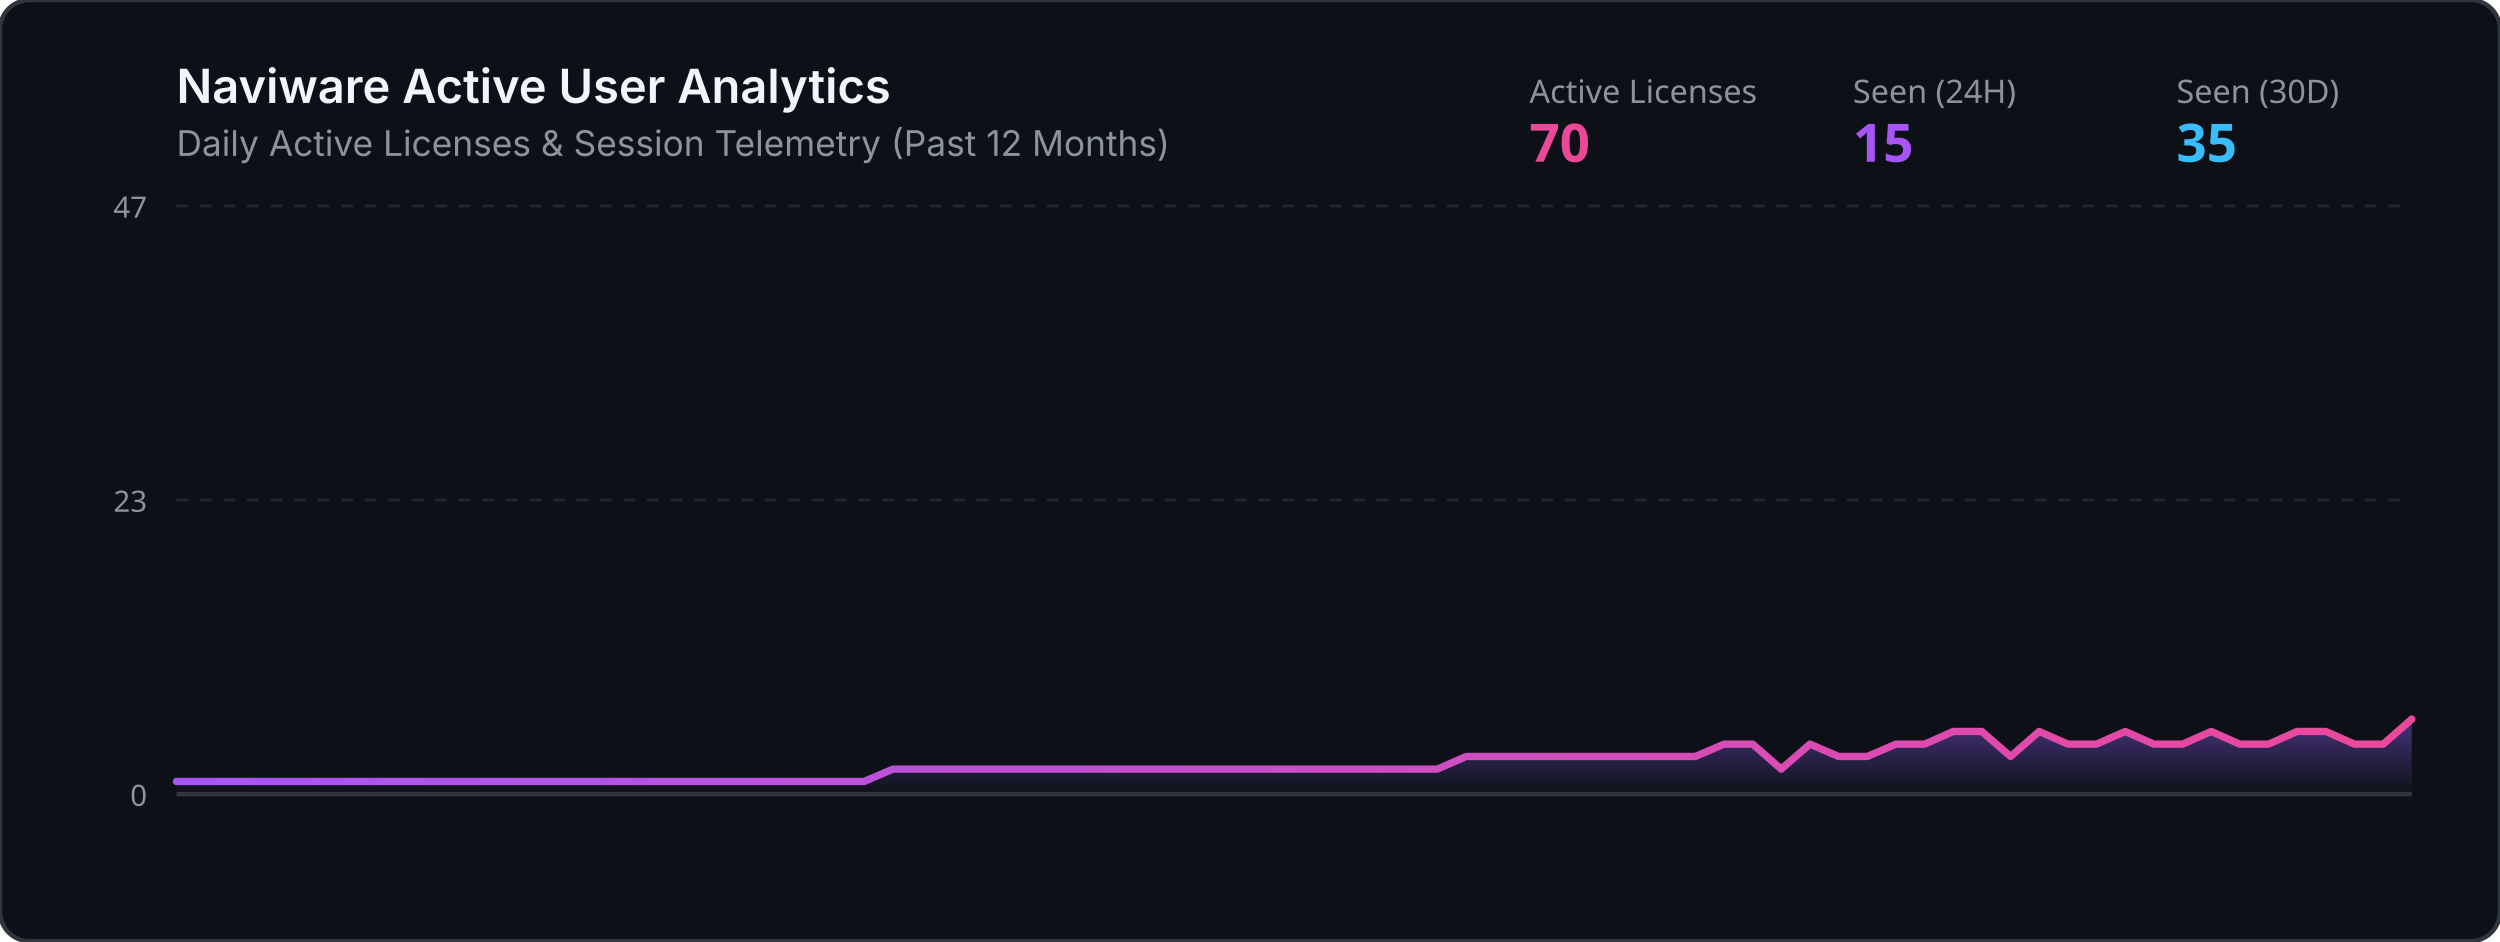
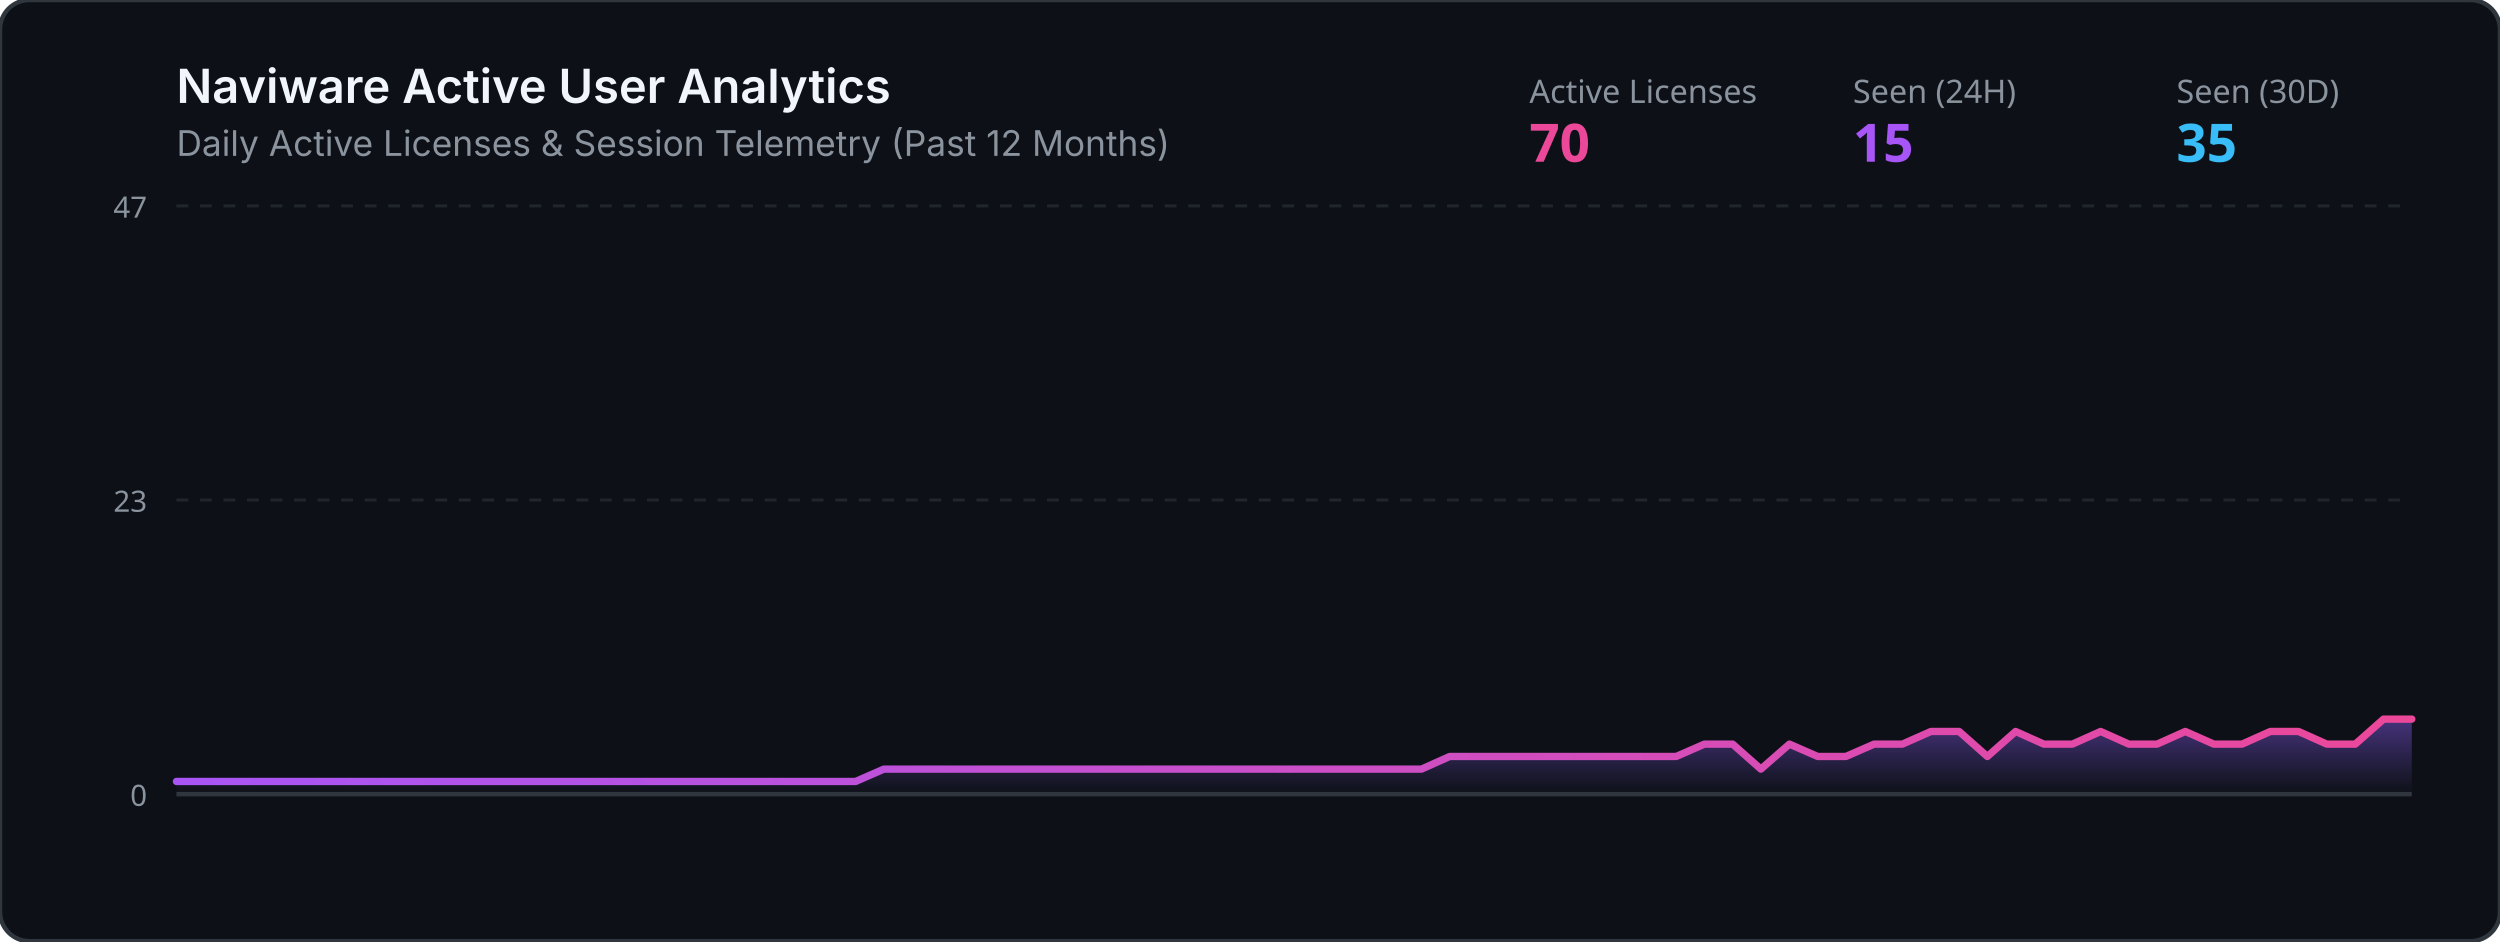
<svg xmlns="http://www.w3.org/2000/svg" viewBox="0 0 850 320" width="100%" height="320">
  <defs>
    <linearGradient id="grad" x1="0%" y1="0%" x2="0%" y2="100%">
      <stop offset="0%" stop-color="#8b5cf6" stop-opacity="0.45" />
      <stop offset="100%" stop-color="#8b5cf6" stop-opacity="0.0" />
    </linearGradient>
    <linearGradient id="lineGrad" x1="0%" y1="0%" x2="100%" y2="0%">
      <stop offset="0%" stop-color="#a855f7" />
      <stop offset="100%" stop-color="#ec4899" />
    </linearGradient>
  </defs>
  <rect width="850" height="320" rx="10" fill="#0d1117" stroke="#30363d" stroke-width="1.5" />
  <text x="60" y="35" fill="#f0f6fc" font-family="-apple-system,BlinkMacSystemFont,Segoe UI,sans-serif" font-size="16" font-weight="600">Naviware Active User Analytics</text>
  <text x="60" y="53" fill="#8b949e" font-family="-apple-system,BlinkMacSystemFont,Segoe UI,sans-serif" font-size="12">Daily Active Licenses &amp; Session Telemetry (Past 12 Months)</text>
  <text x="520" y="35" fill="#8b949e" font-family="sans-serif" font-size="11">Active Licenses</text>
  <text x="520" y="55" fill="#ec4899" font-family="sans-serif" font-size="18" font-weight="bold">70</text>
  <text x="630" y="35" fill="#8b949e" font-family="sans-serif" font-size="11">Seen (24H)</text>
  <text x="630" y="55" fill="#a855f7" font-family="sans-serif" font-size="18" font-weight="bold">15</text>
  <text x="740" y="35" fill="#8b949e" font-family="sans-serif" font-size="11">Seen (30D)</text>
  <text x="740" y="55" fill="#38bdf8" font-family="sans-serif" font-size="18" font-weight="bold">35</text>
  <line x1="60" y1="70" x2="820" y2="70" stroke="#21262d" stroke-width="1" stroke-dasharray="4" />
  <line x1="60" y1="170.0" x2="820" y2="170.0" stroke="#21262d" stroke-width="1" stroke-dasharray="4" />
  <line x1="60" y1="270" x2="820" y2="270" stroke="#30363d" stroke-width="1.5" />
  <text x="50" y="74" fill="#8b949e" font-family="sans-serif" font-size="10" text-anchor="end">47</text>
  <text x="50" y="174.0" fill="#8b949e" font-family="sans-serif" font-size="10" text-anchor="end">23</text>
  <text x="50" y="274" fill="#8b949e" font-family="sans-serif" font-size="10" text-anchor="end">0</text>
-   <polygon points="60,270 60.0,265.7 69.7,265.7 79.5,265.7 89.2,265.7 99.0,265.7 108.7,265.7 118.5,265.7 128.2,265.7 137.9,265.7 147.7,265.7 157.4,265.7 167.2,265.7 176.9,265.7 186.7,265.7 196.4,265.7 206.2,265.7 215.9,265.7 225.6,265.7 235.4,265.7 245.1,265.7 254.9,265.7 264.6,265.7 274.4,265.7 284.1,265.7 293.8,265.7 303.6,261.5 313.3,261.5 323.1,261.5 332.8,261.5 342.6,261.5 352.3,261.5 362.1,261.5 371.8,261.5 381.5,261.5 391.3,261.5 401.0,261.5 410.8,261.5 420.5,261.5 430.3,261.5 440.0,261.5 449.7,261.5 459.5,261.5 469.2,261.5 479.0,261.5 488.7,261.5 498.5,257.2 508.2,257.2 517.9,257.2 527.7,257.2 537.4,257.2 547.2,257.2 556.9,257.2 566.7,257.2 576.4,257.2 586.2,253.0 595.9,253.0 605.6,261.5 615.4,253.0 625.1,257.2 634.9,257.2 644.6,253.0 654.4,253.0 664.1,248.7 673.8,248.7 683.6,257.2 693.3,248.7 703.1,253.0 712.8,253.0 722.6,248.7 732.3,253.0 742.1,253.0 751.8,248.7 761.5,253.0 771.3,253.0 781.0,248.7 790.8,248.7 800.5,253.0 810.3,253.0 820.0,244.5 820,270" fill="url(#grad)" />
-   <polyline points="60.0,265.7 69.7,265.7 79.5,265.7 89.2,265.7 99.0,265.7 108.7,265.7 118.5,265.7 128.2,265.7 137.9,265.7 147.7,265.7 157.4,265.7 167.2,265.7 176.9,265.7 186.7,265.7 196.4,265.7 206.2,265.7 215.9,265.7 225.6,265.7 235.4,265.7 245.1,265.7 254.9,265.7 264.6,265.7 274.4,265.7 284.1,265.7 293.8,265.7 303.6,261.5 313.3,261.5 323.1,261.5 332.8,261.5 342.6,261.5 352.3,261.5 362.1,261.5 371.8,261.5 381.5,261.5 391.3,261.5 401.0,261.5 410.8,261.5 420.5,261.5 430.3,261.5 440.0,261.5 449.7,261.5 459.5,261.5 469.2,261.5 479.0,261.5 488.7,261.5 498.5,257.2 508.2,257.2 517.9,257.2 527.7,257.2 537.4,257.2 547.2,257.2 556.9,257.2 566.7,257.2 576.4,257.2 586.2,253.0 595.9,253.0 605.6,261.5 615.4,253.0 625.1,257.2 634.9,257.2 644.6,253.0 654.4,253.0 664.1,248.7 673.8,248.7 683.6,257.2 693.3,248.7 703.1,253.0 712.8,253.0 722.6,248.7 732.3,253.0 742.1,253.0 751.8,248.7 761.5,253.0 771.3,253.0 781.0,248.7 790.8,248.7 800.5,253.0 810.3,253.0 820.0,244.5" fill="none" stroke="url(#lineGrad)" stroke-width="2.5" stroke-linecap="round" stroke-linejoin="round" />
+   <polygon points="60,270 60.0,265.7 69.6,265.7 79.2,265.7 88.9,265.7 98.5,265.7 108.1,265.7 117.7,265.7 127.3,265.7 137.0,265.7 146.6,265.7 156.2,265.7 165.8,265.7 175.4,265.7 185.1,265.7 194.7,265.7 204.3,265.7 213.9,265.7 223.5,265.7 233.2,265.7 242.8,265.7 252.4,265.7 262.0,265.7 271.6,265.7 281.3,265.7 290.9,265.7 300.5,261.5 310.1,261.5 319.7,261.5 329.4,261.5 339.0,261.5 348.6,261.5 358.2,261.5 367.8,261.5 377.5,261.5 387.1,261.5 396.7,261.5 406.3,261.5 415.9,261.5 425.6,261.5 435.2,261.5 444.8,261.5 454.4,261.5 464.1,261.5 473.7,261.5 483.3,261.5 492.9,257.2 502.5,257.2 512.2,257.2 521.8,257.2 531.4,257.2 541.0,257.2 550.6,257.2 560.3,257.2 569.9,257.2 579.5,253.0 589.1,253.0 598.7,261.5 608.4,253.0 618.0,257.2 627.6,257.2 637.2,253.0 646.8,253.0 656.5,248.7 666.1,248.7 675.7,257.2 685.3,248.7 694.9,253.0 704.6,253.0 714.2,248.7 723.8,253.0 733.4,253.0 743.0,248.7 752.7,253.0 762.3,253.0 771.9,248.7 781.5,248.7 791.1,253.0 800.8,253.0 810.4,244.5 820.0,244.5 820,270" fill="url(#grad)" />
+   <polyline points="60.0,265.7 69.6,265.7 79.2,265.7 88.9,265.7 98.5,265.7 108.1,265.7 117.7,265.7 127.3,265.7 137.0,265.7 146.6,265.7 156.2,265.7 165.8,265.7 175.4,265.7 185.1,265.7 194.7,265.7 204.3,265.7 213.9,265.7 223.5,265.7 233.2,265.7 242.8,265.7 252.4,265.7 262.0,265.7 271.6,265.7 281.3,265.7 290.9,265.7 300.5,261.5 310.1,261.5 319.7,261.5 329.4,261.5 339.0,261.5 348.6,261.5 358.2,261.5 367.8,261.5 377.5,261.5 387.1,261.5 396.7,261.5 406.3,261.5 415.9,261.5 425.6,261.5 435.2,261.5 444.8,261.5 454.4,261.5 464.1,261.5 473.7,261.5 483.3,261.5 492.9,257.2 502.5,257.2 512.2,257.2 521.8,257.2 531.4,257.2 541.0,257.2 550.6,257.2 560.3,257.2 569.9,257.2 579.5,253.0 589.1,253.0 598.7,261.5 608.4,253.0 618.0,257.2 627.6,257.2 637.2,253.0 646.8,253.0 656.5,248.7 666.1,248.7 675.7,257.2 685.3,248.7 694.9,253.0 704.6,253.0 714.2,248.7 723.8,253.0 733.4,253.0 743.0,248.7 752.7,253.0 762.3,253.0 771.9,248.7 781.5,248.7 791.1,253.0 800.8,253.0 810.4,244.5 820.0,244.5" fill="none" stroke="url(#lineGrad)" stroke-width="2.5" stroke-linecap="round" stroke-linejoin="round" />
</svg>
